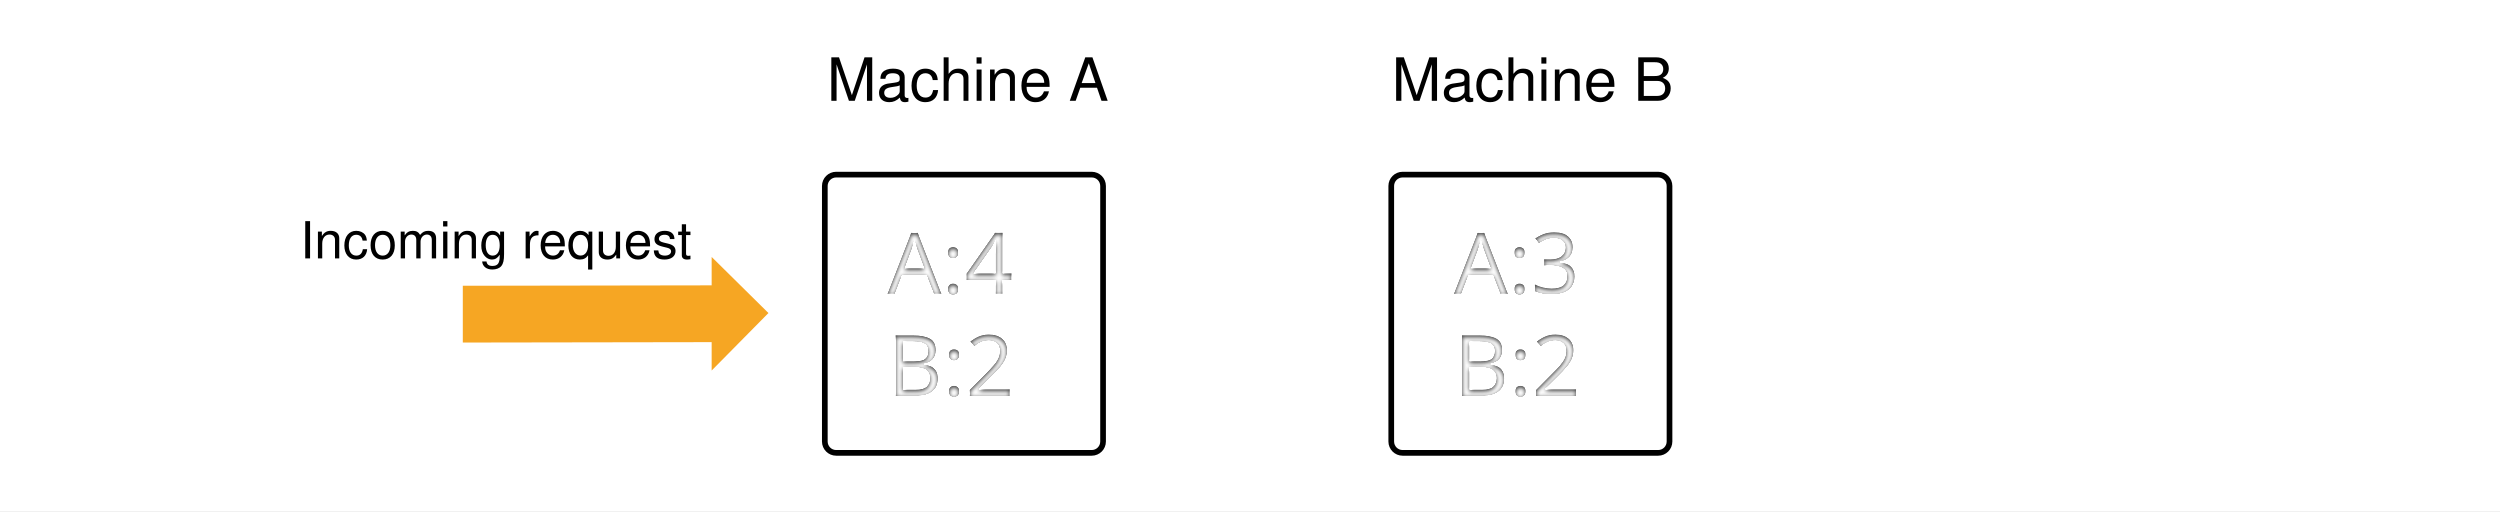
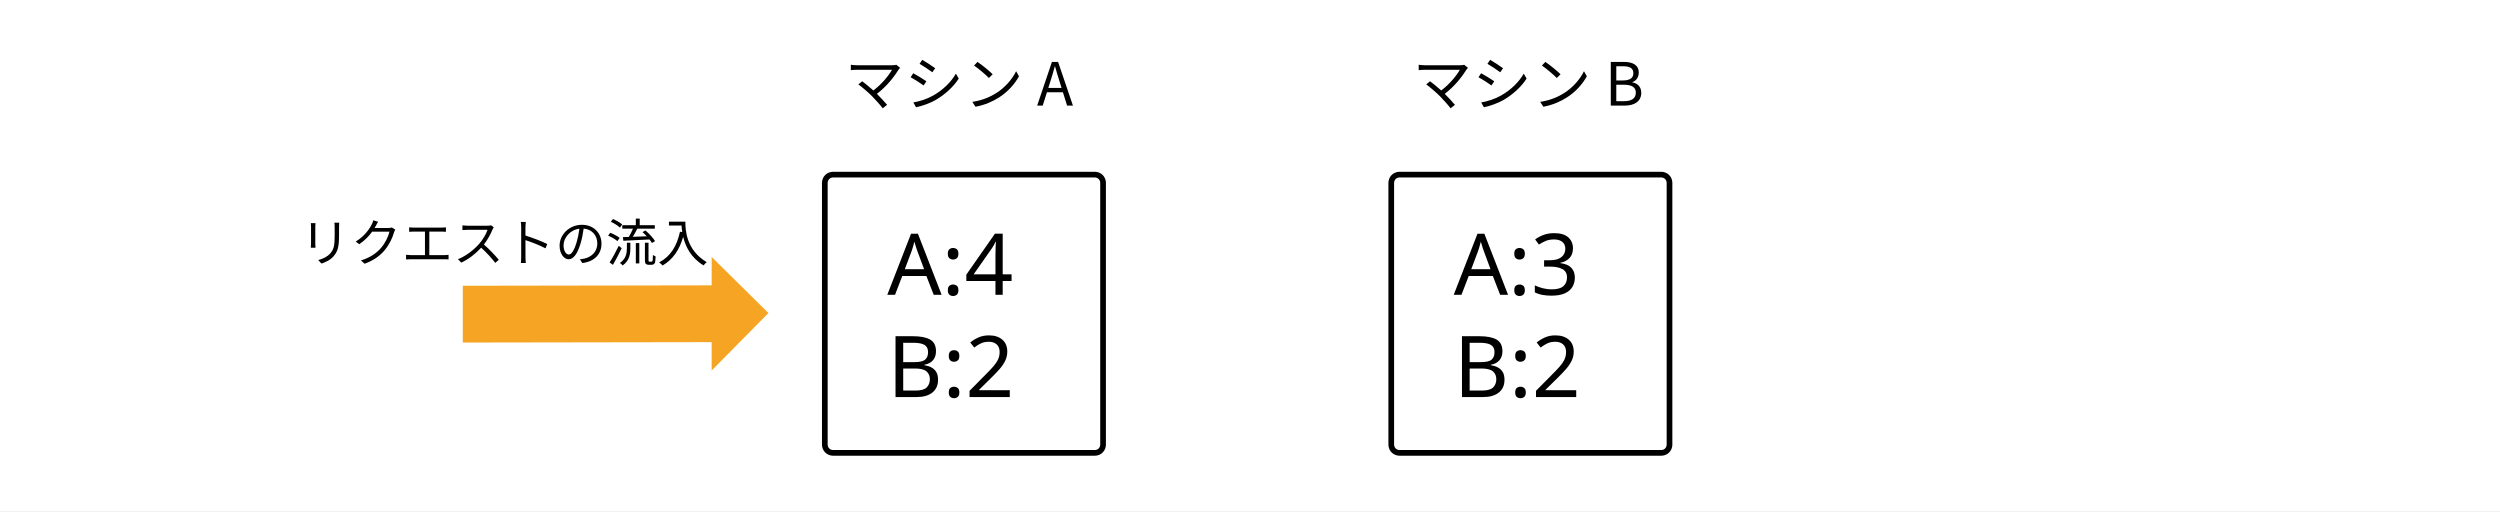
- <svg xmlns="http://www.w3.org/2000/svg" xmlns:xlink="http://www.w3.org/1999/xlink" width="1761px" height="360px" viewBox="0 0 1761 360" version="1.1">
+ <svg xmlns="http://www.w3.org/2000/svg" width="1761" height="360">
+   <path fill="rgb(255,255,255)" stroke="none" d="M0 0L1761 0L1761 360L0 360L0 0Z" />
  <defs>
-     <text id="text-1" font-family="FiraMono-Regular, Fira Mono" font-size="60" font-weight="normal" fill="#000000">
-       <tspan x="625" y="207">A:4</tspan>
-       <tspan x="625" y="279">B:2</tspan>
-     </text>
-     <filter x="-1.9%" y="-1.4%" width="103.7%" height="102.8%" filterUnits="objectBoundingBox" id="filter-2">
-       <feGaussianBlur stdDeviation="1.5" in="SourceAlpha" result="shadowBlurInner1" />
-       <feOffset dx="0" dy="1" in="shadowBlurInner1" result="shadowOffsetInner1" />
-       <feComposite in="shadowOffsetInner1" in2="SourceAlpha" operator="arithmetic" k2="-1" k3="1" result="shadowInnerInner1" />
-       <feColorMatrix values="0 0 0 0 0   0 0 0 0 0   0 0 0 0 0  0 0 0 0.5 0" type="matrix" in="shadowInnerInner1" />
-     </filter>
-     <filter x="-1.9%" y="-1.4%" width="103.7%" height="102.8%" filterUnits="objectBoundingBox" id="filter-3">
-       <feGaussianBlur stdDeviation="1.5" in="SourceAlpha" result="shadowBlurInner1" />
-       <feOffset dx="0" dy="1" in="shadowBlurInner1" result="shadowOffsetInner1" />
-       <feComposite in="shadowOffsetInner1" in2="SourceAlpha" operator="arithmetic" k2="-1" k3="1" result="shadowInnerInner1" />
-       <feColorMatrix values="0 0 0 0 0   0 0 0 0 0   0 0 0 0 0  0 0 0 0.5 0" type="matrix" in="shadowInnerInner1" />
-     </filter>
-     <text id="text-4" font-family="FiraMono-Regular, Fira Mono" font-size="60" font-weight="normal" fill="#000000">
-       <tspan x="1024" y="207">A:3</tspan>
-       <tspan x="1024" y="279">B:2</tspan>
-     </text>
-     <filter x="-1.9%" y="-1.4%" width="103.7%" height="102.8%" filterUnits="objectBoundingBox" id="filter-5">
-       <feGaussianBlur stdDeviation="1.5" in="SourceAlpha" result="shadowBlurInner1" />
-       <feOffset dx="0" dy="1" in="shadowBlurInner1" result="shadowOffsetInner1" />
-       <feComposite in="shadowOffsetInner1" in2="SourceAlpha" operator="arithmetic" k2="-1" k3="1" result="shadowInnerInner1" />
-       <feColorMatrix values="0 0 0 0 0   0 0 0 0 0   0 0 0 0 0  0 0 0 0.5 0" type="matrix" in="shadowInnerInner1" />
-     </filter>
-     <filter x="-1.9%" y="-1.4%" width="103.7%" height="102.8%" filterUnits="objectBoundingBox" id="filter-6">
-       <feGaussianBlur stdDeviation="1.5" in="SourceAlpha" result="shadowBlurInner1" />
-       <feOffset dx="0" dy="1" in="shadowBlurInner1" result="shadowOffsetInner1" />
-       <feComposite in="shadowOffsetInner1" in2="SourceAlpha" operator="arithmetic" k2="-1" k3="1" result="shadowInnerInner1" />
-       <feColorMatrix values="0 0 0 0 0   0 0 0 0 0   0 0 0 0 0  0 0 0 0.5 0" type="matrix" in="shadowInnerInner1" />
-     </filter>
+     <clipPath id="clip_0">
+       <path d="M1170 121L986 121Q985.795 121 985.592 121.009Q985.388 121.019 985.186 121.037Q984.985 121.056 984.785 121.084Q984.585 121.112 984.388 121.149Q984.192 121.186 983.998 121.232Q983.804 121.278 983.613 121.334Q983.423 121.389 983.236 121.453Q983.049 121.517 982.867 121.591Q982.684 121.664 982.506 121.745Q982.328 121.827 982.155 121.917Q981.982 122.007 981.814 122.106Q981.646 122.204 981.484 122.311Q981.322 122.417 981.166 122.532Q981.009 122.646 980.859 122.768Q980.709 122.89 980.566 123.02Q980.422 123.149 980.286 123.286Q980.149 123.422 980.02 123.566Q979.89 123.709 979.768 123.859Q979.646 124.009 979.532 124.166Q979.417 124.322 979.311 124.484Q979.204 124.646 979.106 124.814Q979.007 124.982 978.917 125.155Q978.827 125.328 978.745 125.506Q978.664 125.684 978.591 125.867Q978.518 126.049 978.453 126.236Q978.389 126.423 978.334 126.613Q978.279 126.804 978.232 126.998Q978.186 127.192 978.149 127.389Q978.112 127.585 978.084 127.785Q978.056 127.985 978.037 128.186Q978.019 128.388 978.009 128.592Q978 128.795 978 129L978 313Q978 313.205 978.009 313.408Q978.019 313.612 978.037 313.814Q978.056 314.016 978.084 314.215Q978.112 314.415 978.149 314.612Q978.186 314.808 978.232 315.002Q978.279 315.196 978.334 315.387Q978.389 315.577 978.453 315.764Q978.518 315.951 978.591 316.133Q978.664 316.316 978.745 316.494Q978.827 316.672 978.917 316.845Q979.007 317.018 979.106 317.186Q979.204 317.354 979.311 317.516Q979.417 317.678 979.532 317.834Q979.646 317.991 979.768 318.141Q979.89 318.291 980.02 318.434Q980.149 318.578 980.286 318.714Q980.422 318.851 980.566 318.98Q980.709 319.11 980.859 319.232Q981.009 319.354 981.166 319.468Q981.322 319.583 981.484 319.689Q981.646 319.796 981.814 319.894Q981.982 319.993 982.155 320.083Q982.328 320.173 982.506 320.255Q982.684 320.336 982.867 320.41Q983.049 320.483 983.236 320.547Q983.423 320.611 983.613 320.666Q983.804 320.722 983.998 320.768Q984.192 320.814 984.389 320.851Q984.585 320.888 984.785 320.916Q984.985 320.944 985.186 320.963Q985.388 320.981 985.592 320.991Q985.795 321 986 321L1170 321Q1170.21 321 1170.41 320.991Q1170.61 320.981 1170.81 320.963Q1171.02 320.944 1171.22 320.916Q1171.41 320.888 1171.61 320.851Q1171.81 320.814 1172 320.768Q1172.2 320.722 1172.39 320.666Q1172.58 320.611 1172.76 320.547Q1172.95 320.483 1173.13 320.41Q1173.32 320.336 1173.49 320.255Q1173.67 320.173 1173.84 320.083Q1174.02 319.993 1174.19 319.894Q1174.35 319.796 1174.52 319.689Q1174.68 319.583 1174.83 319.469Q1174.99 319.354 1175.14 319.232Q1175.29 319.11 1175.43 318.98Q1175.58 318.851 1175.71 318.714Q1175.85 318.578 1175.98 318.434Q1176.11 318.291 1176.23 318.141Q1176.35 317.991 1176.47 317.834Q1176.58 317.678 1176.69 317.516Q1176.8 317.354 1176.89 317.186Q1176.99 317.018 1177.08 316.845Q1177.17 316.672 1177.26 316.494Q1177.34 316.316 1177.41 316.133Q1177.48 315.951 1177.55 315.764Q1177.61 315.577 1177.67 315.387Q1177.72 315.196 1177.77 315.002Q1177.81 314.808 1177.85 314.612Q1177.89 314.415 1177.92 314.215Q1177.94 314.016 1177.96 313.814Q1177.98 313.612 1177.99 313.408Q1178 313.205 1178 313L1178 129Q1178 128.795 1177.99 128.592Q1177.98 128.388 1177.96 128.186Q1177.94 127.985 1177.92 127.785Q1177.89 127.585 1177.85 127.389Q1177.81 127.192 1177.77 126.998Q1177.72 126.804 1177.67 126.613Q1177.61 126.423 1177.55 126.236Q1177.48 126.049 1177.41 125.867Q1177.34 125.684 1177.26 125.506Q1177.17 125.328 1177.08 125.155Q1176.99 124.982 1176.89 124.814Q1176.8 124.646 1176.69 124.484Q1176.58 124.322 1176.47 124.166Q1176.35 124.009 1176.23 123.859Q1176.11 123.709 1175.98 123.566Q1175.85 123.422 1175.71 123.286Q1175.58 123.149 1175.43 123.02Q1175.29 122.89 1175.14 122.768Q1174.99 122.646 1174.83 122.532Q1174.68 122.417 1174.52 122.311Q1174.35 122.204 1174.19 122.106Q1174.02 122.007 1173.84 121.917Q1173.67 121.827 1173.49 121.745Q1173.32 121.664 1173.13 121.591Q1172.95 121.517 1172.76 121.453Q1172.58 121.389 1172.39 121.334Q1172.2 121.278 1172 121.232Q1171.81 121.186 1171.61 121.149Q1171.41 121.112 1171.22 121.084Q1171.02 121.056 1170.81 121.037Q1170.61 121.019 1170.41 121.009Q1170.21 121 1170 121Z" clip-rule="evenodd" />
+     </clipPath>
  </defs>
-   <g id="Page-1" stroke="none" stroke-width="1" fill="none" fill-rule="evenodd">
-     <g id="g-counter4">
-       <rect id="Background" fill="#FFFFFF" x="0" y="0" width="1761" height="360" />
-       <rect id="Rectangle-1" stroke="#000000" stroke-width="4" x="980" y="123" width="196" height="196" rx="8" />
-       <g id="A:4-B:2" fill-opacity="1" fill="#000000">
-         <use filter="url(#filter-2)" xlink:href="#text-1" />
-         <use filter="url(#filter-3)" xlink:href="#text-1" />
-       </g>
-       <g id="A:3-B:2" fill-opacity="1" fill="#000000">
-         <use filter="url(#filter-5)" xlink:href="#text-4" />
-         <use filter="url(#filter-6)" xlink:href="#text-4" />
-       </g>
-       <rect id="Rectangle-1" stroke="#000000" stroke-width="4" x="581" y="123" width="196" height="196" rx="8" />
-       <text id="Machine-B" font-family="Helvetica" font-size="42" font-weight="normal" fill="#000000">
-         <tspan x="980.283" y="71">Machine B</tspan>
-       </text>
-       <text id="Machine-A" font-family="Helvetica" font-size="42" font-weight="normal" fill="#000000">
-         <tspan x="582.432" y="71">Machine A</tspan>
-       </text>
-       <polygon id="Path-1-Copy-2" fill="#F6A623" points="326 201.291 501.291 201 501.291 181 541.291 220.498 501.291 261 501.291 241 326 241.291" />
-       <text id="Incoming-request" font-family="Helvetica" font-size="36" font-weight="normal" fill="#000000">
-         <tspan x="211.424" y="182">Incoming request</tspan>
-       </text>
-     </g>
+   <g clip-path="url(#clip_0)">
+     <path fill="none" stroke="rgb(0,0,0)" stroke-width="8" stroke-miterlimit="4" transform="translate(978 121)" d="M8 0L192 0Q192.205 0 192.408 0.009Q192.612 0.019 192.814 0.037Q193.015 0.056 193.215 0.084Q193.415 0.112 193.612 0.149Q193.808 0.186 194.002 0.232Q194.196 0.278 194.387 0.334Q194.577 0.389 194.764 0.453Q194.951 0.517 195.133 0.59Q195.316 0.664 195.494 0.745Q195.672 0.827 195.845 0.917Q196.018 1.007 196.186 1.106Q196.354 1.204 196.516 1.311Q196.678 1.417 196.834 1.532Q196.991 1.646 197.141 1.768Q197.291 1.89 197.434 2.02Q197.578 2.149 197.714 2.286Q197.851 2.422 197.98 2.566Q198.11 2.709 198.232 2.859Q198.354 3.009 198.468 3.166Q198.583 3.322 198.689 3.484Q198.796 3.646 198.894 3.814Q198.993 3.982 199.083 4.155Q199.173 4.328 199.255 4.506Q199.337 4.684 199.41 4.867Q199.483 5.049 199.547 5.236Q199.611 5.423 199.666 5.613Q199.722 5.804 199.768 5.998Q199.814 6.192 199.851 6.388Q199.888 6.585 199.916 6.785Q199.944 6.985 199.963 7.186Q199.981 7.388 199.991 7.592Q200 7.795 200 8L200 192Q200 192.205 199.991 192.408Q199.981 192.612 199.963 192.814Q199.944 193.015 199.916 193.215Q199.888 193.415 199.851 193.612Q199.814 193.808 199.768 194.002Q199.722 194.196 199.666 194.387Q199.611 194.577 199.547 194.764Q199.483 194.951 199.41 195.133Q199.337 195.316 199.255 195.494Q199.173 195.672 199.083 195.845Q198.993 196.018 198.894 196.186Q198.796 196.354 198.689 196.516Q198.583 196.678 198.468 196.834Q198.354 196.991 198.232 197.141Q198.11 197.291 197.98 197.434Q197.851 197.578 197.714 197.714Q197.578 197.851 197.434 197.98Q197.291 198.11 197.141 198.232Q196.991 198.354 196.834 198.468Q196.678 198.583 196.516 198.689Q196.354 198.796 196.186 198.894Q196.018 198.993 195.845 199.083Q195.672 199.173 195.494 199.255Q195.316 199.336 195.133 199.41Q194.951 199.483 194.764 199.547Q194.577 199.611 194.387 199.666Q194.196 199.722 194.002 199.768Q193.808 199.814 193.612 199.851Q193.415 199.888 193.215 199.916Q193.015 199.944 192.814 199.963Q192.612 199.981 192.408 199.991Q192.205 200 192 200L8 200Q7.795 200 7.592 199.991Q7.388 199.981 7.186 199.963Q6.985 199.944 6.785 199.916Q6.585 199.888 6.388 199.851Q6.192 199.814 5.998 199.768Q5.804 199.722 5.613 199.666Q5.423 199.611 5.236 199.547Q5.049 199.483 4.867 199.41Q4.684 199.337 4.506 199.255Q4.328 199.173 4.155 199.083Q3.982 198.993 3.814 198.894Q3.646 198.796 3.484 198.689Q3.322 198.583 3.166 198.468Q3.009 198.354 2.859 198.232Q2.709 198.11 2.566 197.98Q2.422 197.851 2.286 197.714Q2.149 197.578 2.02 197.434Q1.89 197.291 1.768 197.141Q1.646 196.991 1.532 196.834Q1.417 196.678 1.311 196.516Q1.204 196.354 1.106 196.186Q1.007 196.018 0.917 195.845Q0.827 195.672 0.745 195.494Q0.664 195.316 0.59 195.133Q0.517 194.951 0.453 194.764Q0.389 194.577 0.334 194.387Q0.278 194.196 0.232 194.002Q0.186 193.808 0.149 193.612Q0.112 193.415 0.084 193.215Q0.056 193.015 0.037 192.814Q0.019 192.612 0.009 192.408Q0 192.205 0 192L0 8Q0 7.795 0.009 7.592Q0.019 7.388 0.037 7.186Q0.056 6.985 0.084 6.785Q0.112 6.585 0.149 6.388Q0.186 6.192 0.232 5.998Q0.278 5.804 0.334 5.613Q0.389 5.423 0.453 5.236Q0.517 5.049 0.59 4.867Q0.664 4.684 0.745 4.506Q0.827 4.328 0.917 4.155Q1.007 3.982 1.106 3.814Q1.204 3.646 1.311 3.484Q1.417 3.322 1.532 3.166Q1.646 3.009 1.768 2.859Q1.89 2.709 2.02 2.566Q2.149 2.422 2.286 2.286Q2.422 2.149 2.566 2.02Q2.709 1.89 2.859 1.768Q3.009 1.646 3.166 1.532Q3.322 1.417 3.484 1.311Q3.646 1.204 3.814 1.106Q3.982 1.007 4.155 0.917Q4.328 0.827 4.506 0.745Q4.684 0.664 4.867 0.59Q5.049 0.517 5.236 0.453Q5.423 0.389 5.613 0.334Q5.804 0.278 5.998 0.232Q6.192 0.186 6.388 0.149Q6.585 0.112 6.785 0.084Q6.985 0.056 7.186 0.037Q7.388 0.019 7.592 0.009Q7.795 0 8 0Z" />
  </g>
+   <text fill="rgb(0,0,0)" stroke="none" transform="translate(625 151)" font-size="60" font-family="Fira Mono" x="0" y="56.67">
+ 			A:4
+ 	</text>
+   <text fill="rgb(0,0,0)" stroke="none" transform="translate(625 151)" font-size="60" font-family="Fira Mono" x="0" y="128.67">
+ 			B:2
+ 	</text>
+   <text fill="rgb(0,0,0)" stroke="none" transform="translate(1024 151)" font-size="60" font-family="Fira Mono" x="0" y="56.67">
+ 			A:3
+ 	</text>
+   <text fill="rgb(0,0,0)" stroke="none" transform="translate(1024 151)" font-size="60" font-family="Fira Mono" x="0" y="128.67">
+ 			B:2
+ 	</text>
+   <defs>
+     <clipPath id="clip_1">
+       <path d="M771 121L587 121Q586.795 121 586.592 121.009Q586.388 121.019 586.186 121.037Q585.985 121.056 585.785 121.084Q585.586 121.112 585.389 121.149Q585.192 121.186 584.998 121.232Q584.804 121.278 584.613 121.334Q584.423 121.389 584.236 121.453Q584.049 121.517 583.867 121.591Q583.684 121.664 583.506 121.745Q583.328 121.827 583.155 121.917Q582.982 122.007 582.814 122.106Q582.646 122.204 582.484 122.311Q582.322 122.417 582.166 122.532Q582.009 122.646 581.859 122.768Q581.709 122.89 581.566 123.02Q581.422 123.149 581.286 123.286Q581.149 123.422 581.02 123.566Q580.89 123.709 580.768 123.859Q580.646 124.009 580.532 124.166Q580.417 124.322 580.311 124.484Q580.204 124.646 580.106 124.814Q580.007 124.982 579.917 125.155Q579.827 125.328 579.745 125.506Q579.664 125.684 579.591 125.867Q579.518 126.049 579.453 126.236Q579.389 126.423 579.334 126.613Q579.279 126.804 579.232 126.998Q579.186 127.192 579.149 127.389Q579.112 127.585 579.084 127.785Q579.056 127.985 579.037 128.186Q579.019 128.388 579.009 128.592Q579 128.795 579 129L579 313Q579 313.205 579.009 313.408Q579.019 313.612 579.037 313.814Q579.056 314.016 579.084 314.215Q579.112 314.415 579.149 314.612Q579.186 314.808 579.232 315.002Q579.279 315.196 579.334 315.387Q579.389 315.577 579.453 315.764Q579.518 315.951 579.591 316.133Q579.664 316.316 579.745 316.494Q579.827 316.672 579.917 316.845Q580.007 317.018 580.106 317.186Q580.204 317.354 580.311 317.516Q580.417 317.678 580.532 317.834Q580.646 317.991 580.768 318.141Q580.89 318.291 581.02 318.434Q581.149 318.578 581.286 318.714Q581.422 318.851 581.566 318.98Q581.709 319.11 581.859 319.232Q582.009 319.354 582.166 319.468Q582.322 319.583 582.484 319.689Q582.646 319.796 582.814 319.894Q582.982 319.993 583.155 320.083Q583.328 320.173 583.506 320.255Q583.684 320.336 583.867 320.41Q584.049 320.483 584.236 320.547Q584.423 320.611 584.613 320.666Q584.804 320.722 584.998 320.768Q585.192 320.814 585.389 320.851Q585.586 320.888 585.785 320.916Q585.985 320.944 586.186 320.963Q586.388 320.981 586.592 320.991Q586.795 321 587 321L771 321Q771.205 321 771.409 320.991Q771.612 320.981 771.814 320.963Q772.016 320.944 772.215 320.916Q772.415 320.888 772.612 320.851Q772.808 320.814 773.002 320.768Q773.196 320.722 773.387 320.666Q773.577 320.611 773.764 320.547Q773.951 320.483 774.133 320.41Q774.316 320.336 774.494 320.255Q774.672 320.173 774.845 320.083Q775.018 319.993 775.186 319.894Q775.354 319.796 775.516 319.689Q775.678 319.583 775.835 319.469Q775.991 319.354 776.141 319.232Q776.291 319.11 776.434 318.98Q776.578 318.851 776.714 318.714Q776.851 318.578 776.98 318.434Q777.11 318.291 777.232 318.141Q777.354 317.991 777.469 317.834Q777.583 317.678 777.689 317.516Q777.796 317.354 777.894 317.186Q777.993 317.018 778.083 316.845Q778.173 316.672 778.255 316.494Q778.337 316.316 778.41 316.133Q778.483 315.951 778.547 315.764Q778.611 315.577 778.666 315.387Q778.722 315.196 778.768 315.002Q778.814 314.808 778.851 314.612Q778.888 314.415 778.916 314.215Q778.944 314.016 778.963 313.814Q778.981 313.612 778.991 313.408Q779 313.205 779 313L779 129Q779 128.795 778.991 128.592Q778.981 128.388 778.963 128.186Q778.944 127.985 778.916 127.785Q778.888 127.585 778.851 127.389Q778.814 127.192 778.768 126.998Q778.722 126.804 778.666 126.613Q778.611 126.423 778.547 126.236Q778.483 126.049 778.41 125.867Q778.337 125.684 778.255 125.506Q778.173 125.328 778.083 125.155Q777.993 124.982 777.895 124.814Q777.796 124.646 777.689 124.484Q777.583 124.322 777.468 124.166Q777.354 124.009 777.232 123.859Q777.11 123.709 776.98 123.566Q776.851 123.422 776.714 123.286Q776.578 123.149 776.434 123.02Q776.291 122.89 776.141 122.768Q775.991 122.646 775.834 122.532Q775.678 122.417 775.516 122.311Q775.354 122.204 775.186 122.106Q775.018 122.007 774.845 121.917Q774.672 121.827 774.494 121.745Q774.316 121.664 774.133 121.591Q773.951 121.517 773.764 121.453Q773.577 121.389 773.387 121.334Q773.196 121.278 773.002 121.232Q772.808 121.186 772.612 121.149Q772.415 121.112 772.215 121.084Q772.016 121.056 771.814 121.037Q771.612 121.019 771.409 121.009Q771.205 121 771 121Z" clip-rule="evenodd" />
+     </clipPath>
+   </defs>
+   <g clip-path="url(#clip_1)">
+     <path fill="none" stroke="rgb(0,0,0)" stroke-width="8" stroke-miterlimit="4" transform="translate(579 121)" d="M8 0L192 0Q192.205 0 192.408 0.009Q192.612 0.019 192.814 0.037Q193.015 0.056 193.215 0.084Q193.415 0.112 193.612 0.149Q193.808 0.186 194.002 0.232Q194.196 0.278 194.387 0.334Q194.577 0.389 194.764 0.453Q194.951 0.517 195.133 0.59Q195.316 0.664 195.494 0.745Q195.672 0.827 195.845 0.917Q196.018 1.007 196.186 1.106Q196.354 1.204 196.516 1.311Q196.678 1.417 196.834 1.532Q196.991 1.646 197.141 1.768Q197.291 1.89 197.434 2.02Q197.578 2.149 197.714 2.286Q197.851 2.422 197.98 2.566Q198.11 2.709 198.232 2.859Q198.354 3.009 198.468 3.166Q198.583 3.322 198.689 3.484Q198.796 3.646 198.894 3.814Q198.993 3.982 199.083 4.155Q199.173 4.328 199.255 4.506Q199.337 4.684 199.41 4.867Q199.483 5.049 199.547 5.236Q199.611 5.423 199.666 5.613Q199.722 5.804 199.768 5.998Q199.814 6.192 199.851 6.388Q199.888 6.585 199.916 6.785Q199.944 6.985 199.963 7.186Q199.981 7.388 199.991 7.592Q200 7.795 200 8L200 192Q200 192.205 199.991 192.408Q199.981 192.612 199.963 192.814Q199.944 193.015 199.916 193.215Q199.888 193.415 199.851 193.612Q199.814 193.808 199.768 194.002Q199.722 194.196 199.666 194.387Q199.611 194.577 199.547 194.764Q199.483 194.951 199.41 195.133Q199.337 195.316 199.255 195.494Q199.173 195.672 199.083 195.845Q198.993 196.018 198.894 196.186Q198.796 196.354 198.689 196.516Q198.583 196.678 198.468 196.834Q198.354 196.991 198.232 197.141Q198.11 197.291 197.98 197.434Q197.851 197.578 197.714 197.714Q197.578 197.851 197.434 197.98Q197.291 198.11 197.141 198.232Q196.991 198.354 196.834 198.468Q196.678 198.583 196.516 198.689Q196.354 198.796 196.186 198.894Q196.018 198.993 195.845 199.083Q195.672 199.173 195.494 199.255Q195.316 199.336 195.133 199.41Q194.951 199.483 194.764 199.547Q194.577 199.611 194.387 199.666Q194.196 199.722 194.002 199.768Q193.808 199.814 193.612 199.851Q193.415 199.888 193.215 199.916Q193.015 199.944 192.814 199.963Q192.612 199.981 192.408 199.991Q192.205 200 192 200L8 200Q7.795 200 7.592 199.991Q7.388 199.981 7.186 199.963Q6.985 199.944 6.785 199.916Q6.585 199.888 6.388 199.851Q6.192 199.814 5.998 199.768Q5.804 199.722 5.613 199.666Q5.423 199.611 5.236 199.547Q5.049 199.483 4.867 199.41Q4.684 199.337 4.506 199.255Q4.328 199.173 4.155 199.083Q3.982 198.993 3.814 198.894Q3.646 198.796 3.484 198.689Q3.322 198.583 3.166 198.468Q3.009 198.354 2.859 198.232Q2.709 198.11 2.566 197.98Q2.422 197.851 2.286 197.714Q2.149 197.578 2.02 197.434Q1.89 197.291 1.768 197.141Q1.646 196.991 1.532 196.834Q1.417 196.678 1.311 196.516Q1.204 196.354 1.106 196.186Q1.007 196.018 0.917 195.845Q0.827 195.672 0.745 195.494Q0.664 195.316 0.59 195.133Q0.517 194.951 0.453 194.764Q0.389 194.577 0.334 194.387Q0.278 194.196 0.232 194.002Q0.186 193.808 0.149 193.612Q0.112 193.415 0.084 193.215Q0.056 193.015 0.037 192.814Q0.019 192.612 0.009 192.408Q0 192.205 0 192L0 8Q0 7.795 0.009 7.592Q0.019 7.388 0.037 7.186Q0.056 6.985 0.084 6.785Q0.112 6.585 0.149 6.388Q0.186 6.192 0.232 5.998Q0.278 5.804 0.334 5.613Q0.389 5.423 0.453 5.236Q0.517 5.049 0.59 4.867Q0.664 4.684 0.745 4.506Q0.827 4.328 0.917 4.155Q1.007 3.982 1.106 3.814Q1.204 3.646 1.311 3.484Q1.417 3.322 1.532 3.166Q1.646 3.009 1.768 2.859Q1.89 2.709 2.02 2.566Q2.149 2.422 2.286 2.286Q2.422 2.149 2.566 2.02Q2.709 1.89 2.859 1.768Q3.009 1.646 3.166 1.532Q3.322 1.417 3.484 1.311Q3.646 1.204 3.814 1.106Q3.982 1.007 4.155 0.917Q4.328 0.827 4.506 0.745Q4.684 0.664 4.867 0.59Q5.049 0.517 5.236 0.453Q5.423 0.389 5.613 0.334Q5.804 0.278 5.998 0.232Q6.192 0.186 6.388 0.149Q6.585 0.112 6.785 0.084Q6.985 0.056 7.186 0.037Q7.388 0.019 7.592 0.009Q7.795 0 8 0Z" />
+   </g>
+   <text fill="rgb(0,0,0)" stroke="none" transform="translate(995 31)" font-size="42" font-family="Noto Sans CJK JP Regular, Noto Sans CJK JP" x="0" y="43.393">
+ 			マシン B
+ 	</text>
+   <text fill="rgb(0,0,0)" stroke="none" transform="translate(595 31)" font-size="42" font-family="Noto Sans CJK JP Regular, Noto Sans CJK JP" x="0" y="43.393">
+ 			マシン A
+ 	</text>
+   <path fill="rgb(245,165,35)" stroke="none" transform="translate(326 181)" d="M0 20.291L175.291 20L175.291 0L215.291 39.498L175.291 80L175.291 60L0 60.291L0 20.291Z" />
+   <text fill="rgb(0,0,0)" stroke="none" transform="translate(211 147)" font-size="36" font-family="Noto Sans CJK JP Regular, Noto Sans CJK JP" x="0" y="37.194">
+ 			リクエストの流入
+ 	</text>
</svg>
